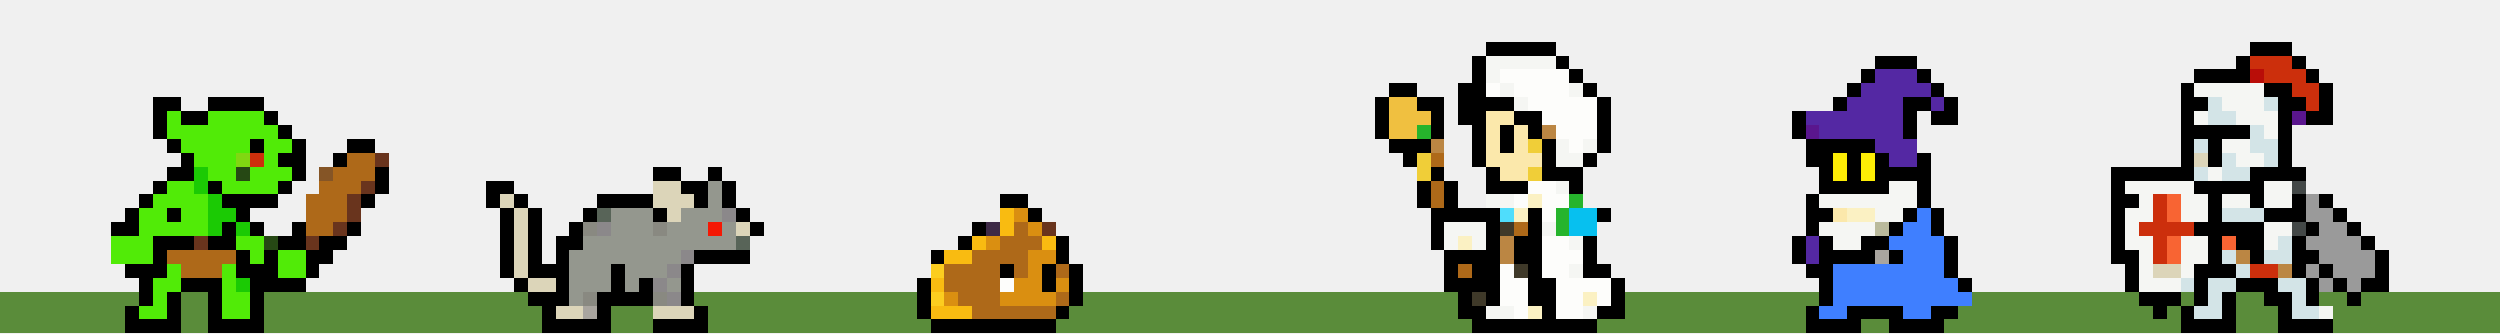
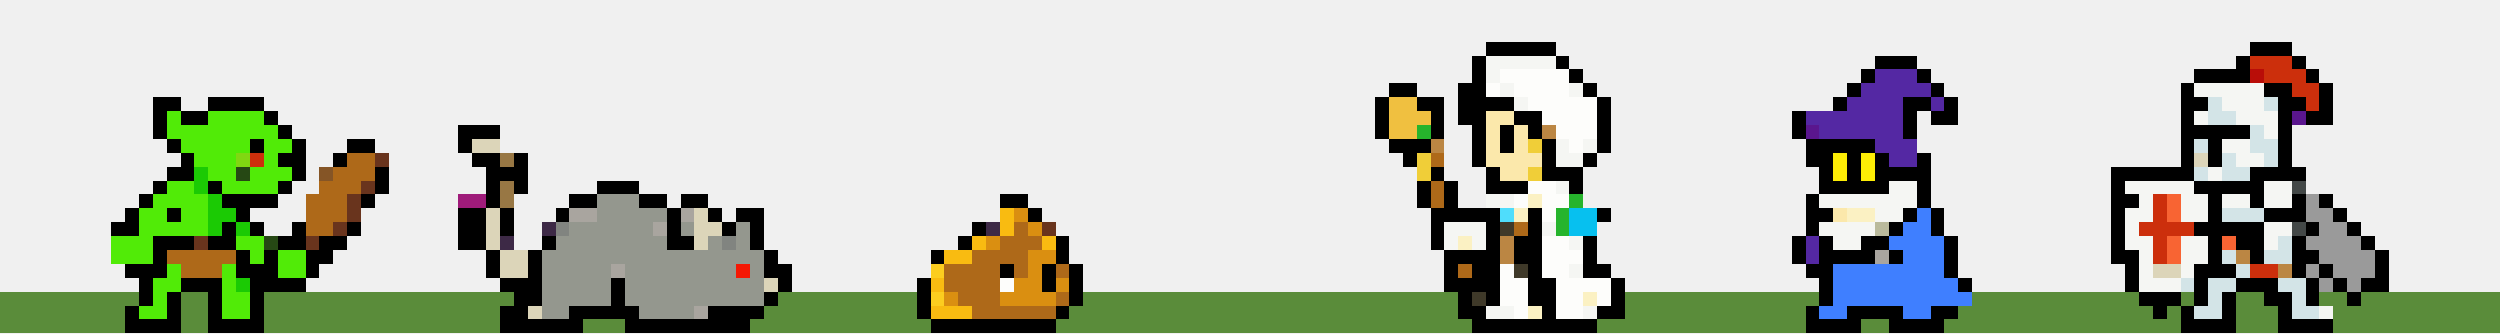
<svg xmlns="http://www.w3.org/2000/svg" viewBox="0 0 180 24" width="960" height="128" shape-rendering="crispEdges">
  <defs>
    <filter id="flash">
      <feFlood flood-color="#ffffff" />
      <feComposite operator="in" in2="SourceAlpha" />
    </filter>
    <g id="a0">
      <path fill="#000000" d="M5 7h2v1h-2zM9 7h4v1h-4zM5 8h1v1h-1zM7 8h2v1h-2zM13 8h1v1h-1zM5 9h1v1h-1zM14 9h1v1h-1zM6 10h1v1h-1zM12 10h1v1h-1zM15 10h1v1h-1zM19 10h2v1h-2zM7 11h1v1h-1zM14 11h2v1h-2zM18 11h1v1h-1zM6 12h2v1h-2zM15 12h1v1h-1zM21 12h1v1h-1zM5 13h1v1h-1zM9 13h1v1h-1zM14 13h1v1h-1zM21 13h1v1h-1zM4 14h1v1h-1zM10 14h4v1h-4zM20 14h1v1h-1zM3 15h1v1h-1zM6 15h1v1h-1zM11 15h1v1h-1zM2 16h2v1h-2zM10 16h1v1h-1zM12 16h1v1h-1zM15 16h1v1h-1zM19 16h1v1h-1zM5 17h3v1h-3zM9 17h2v1h-2zM14 17h2v1h-2zM17 17h2v1h-2zM5 18h1v1h-1zM11 18h1v1h-1zM13 18h1v1h-1zM16 18h2v1h-2zM3 19h3v1h-3zM11 19h3v1h-3zM16 19h1v1h-1zM4 20h1v1h-1zM7 20h3v1h-3zM12 20h4v1h-4zM4 21h1v1h-1zM6 21h1v1h-1zM9 21h1v1h-1zM12 21h1v1h-1zM3 22h1v1h-1zM6 22h1v1h-1zM9 22h1v1h-1zM12 22h1v1h-1zM3 23h4v1h-4zM9 23h4v1h-4z" />
      <path fill="#1bca04" d="M8 12h1v1h-1zM8 13h1v1h-1zM9 14h1v1h-1zM9 15h2v1h-2zM9 16h1v1h-1zM11 16h1v1h-1zM11 20h1v1h-1z" />
      <path fill="#264814" d="M11 12h1v1h-1zM13 17h1v1h-1z" />
      <path fill="#51eb07" d="M6 8h1v1h-1zM9 8h4v1h-4zM6 9h8v1h-8zM7 10h5v1h-5zM13 10h2v1h-2zM8 11h3v1h-3zM13 11h1v1h-1zM9 12h2v1h-2zM12 12h3v1h-3zM6 13h2v1h-2zM10 13h4v1h-4zM5 14h4v1h-4zM4 15h2v1h-2zM7 15h2v1h-2zM4 16h5v1h-5zM2 17h3v1h-3zM11 17h2v1h-2zM2 18h3v1h-3zM12 18h1v1h-1zM14 18h2v1h-2zM6 19h1v1h-1zM10 19h1v1h-1zM14 19h2v1h-2zM5 20h2v1h-2zM10 20h1v1h-1zM5 21h1v1h-1zM10 21h2v1h-2zM4 22h2v1h-2zM10 22h2v1h-2z" />
      <path fill="#69341d" d="M21 11h1v1h-1zM20 13h1v1h-1zM19 14h1v1h-1zM19 15h1v1h-1zM18 16h1v1h-1zM8 17h1v1h-1zM16 17h1v1h-1z" />
      <path fill="#81d712" d="M11 11h1v1h-1z" />
      <path fill="#855526" d="M17 12h1v1h-1z" />
      <path fill="#ae6919" d="M19 11h2v1h-2zM18 12h3v1h-3zM17 13h3v1h-3zM16 14h3v1h-3zM16 15h3v1h-3zM16 16h2v1h-2zM6 18h5v1h-5zM7 19h3v1h-3z" />
      <path fill="#cc2f0c" d="M12 11h1v1h-1z" />
    </g>
    <g id="a1">
-       <path fill="#000000" d="M14 12h2v1h-2zM18 12h1v1h-1zM2 13h2v1h-2zM16 13h2v1h-2zM19 13h1v1h-1zM2 14h1v1h-1zM4 14h1v1h-1zM10 14h4v1h-4zM17 14h1v1h-1zM19 14h1v1h-1zM3 15h1v1h-1zM5 15h1v1h-1zM9 15h1v1h-1zM14 15h1v1h-1zM20 15h1v1h-1zM3 16h1v1h-1zM5 16h1v1h-1zM8 16h1v1h-1zM21 16h1v1h-1zM3 17h1v1h-1zM5 17h1v1h-1zM7 17h2v1h-2zM3 18h1v1h-1zM5 18h1v1h-1zM7 18h1v1h-1zM17 18h4v1h-4zM3 19h1v1h-1zM5 19h3v1h-3zM11 19h1v1h-1zM16 19h1v1h-1zM4 20h1v1h-1zM7 20h1v1h-1zM11 20h1v1h-1zM13 20h1v1h-1zM16 20h1v1h-1zM5 21h3v1h-3zM10 21h4v1h-4zM16 21h1v1h-1zM6 22h1v1h-1zM10 22h1v1h-1zM17 22h1v1h-1zM6 23h5v1h-5zM14 23h4v1h-4z" />
-       <path fill="#586458" d="M10 15h1v1h-1zM20 17h1v1h-1z" />
-       <path fill="#898981" d="M9 16h1v1h-1zM14 16h1v1h-1zM9 21h1v1h-1zM14 21h1v1h-1z" />
-       <path fill="#8b888a" d="M19 15h1v1h-1zM10 16h1v1h-1zM16 18h1v1h-1zM15 19h1v1h-1zM14 20h1v1h-1zM15 21h1v1h-1z" />
-       <path fill="#94978e" d="M18 13h1v1h-1zM18 14h1v1h-1zM11 15h3v1h-3zM16 15h3v1h-3zM11 16h3v1h-3zM15 16h3v1h-3zM19 16h1v1h-1zM9 17h11v1h-11zM8 18h8v1h-8zM8 19h3v1h-3zM12 19h3v1h-3zM8 20h3v1h-3zM12 20h1v1h-1zM15 20h1v1h-1zM8 21h1v1h-1z" />
-       <path fill="#a9a59f" d="M9 22h1v1h-1z" />
-       <path fill="#dcd5b9" d="M14 13h2v1h-2zM3 14h1v1h-1zM14 14h3v1h-3zM4 15h1v1h-1zM15 15h1v1h-1zM4 16h1v1h-1zM20 16h1v1h-1zM4 17h1v1h-1zM4 18h1v1h-1zM4 19h1v1h-1zM5 20h2v1h-2zM7 22h2v1h-2zM14 22h3v1h-3z" />
-       <path fill="#f51804" d="M18 16h1v1h-1z" />
+       <path fill="#000000" d="M0 9h3v1h-3zM0 10h1v1h-1zM1 11h2v1h-2zM4 11h1v1h-1zM2 12h3v1h-3zM2 13h1v1h-1zM4 13h1v1h-1zM10 13h3v1h-3zM2 14h1v1h-1zM8 14h2v1h-2zM13 14h2v1h-2zM16 14h2v1h-2zM0 15h2v1h-2zM3 15h1v1h-1zM7 15h1v1h-1zM15 15h1v1h-1zM18 15h1v1h-1zM20 15h2v1h-2zM0 16h2v1h-2zM3 16h1v1h-1zM15 16h1v1h-1zM19 16h1v1h-1zM21 16h1v1h-1zM0 17h2v1h-2zM6 17h1v1h-1zM15 17h2v1h-2zM21 17h1v1h-1zM2 18h1v1h-1zM5 18h1v1h-1zM22 18h1v1h-1zM2 19h1v1h-1zM5 19h1v1h-1zM22 19h2v1h-2zM3 20h3v1h-3zM11 20h1v1h-1zM23 20h1v1h-1zM4 21h2v1h-2zM11 21h1v1h-1zM22 21h1v1h-1zM3 22h2v1h-2zM8 22h5v1h-5zM18 22h4v1h-4zM3 23h6v1h-6zM12 23h9v1h-9z" />
+       <path fill="#3d2946" d="M6 16h1v1h-1zM3 17h1v1h-1z" />
+       <path fill="#818480" d="M7 16h1v1h-1zM19 17h1v1h-1z" />
+       <path fill="#94978e" d="M10 14h3v1h-3zM10 15h5v1h-5zM8 16h6v1h-6zM16 16h1v1h-1zM20 16h1v1h-1zM7 17h8v1h-8zM18 17h1v1h-1zM20 17h1v1h-1zM6 18h16v1h-16zM6 19h5v1h-5zM12 19h8v1h-8zM21 19h1v1h-1zM6 20h5v1h-5zM12 20h10v1h-10zM6 21h5v1h-5zM12 21h10v1h-10zM6 22h2v1h-2zM13 22h4v1h-4z" />
+       <path fill="#987744" d="M3 11h1v1h-1zM3 13h1v1h-1zM3 14h1v1h-1z" />
+       <path fill="#9f1b7a" d="M0 14h2v1h-2z" />
+       <path fill="#a9a59f" d="M8 15h2v1h-2zM16 15h1v1h-1zM14 16h1v1h-1zM11 19h1v1h-1zM17 22h1v1h-1z" />
+       <path fill="#dcd5b9" d="M1 10h2v1h-2zM2 15h1v1h-1zM17 15h1v1h-1zM2 16h1v1h-1zM17 16h2v1h-2zM2 17h1v1h-1zM17 17h1v1h-1zM3 18h2v1h-2zM3 19h2v1h-2zM22 20h1v1h-1zM5 22h1v1h-1z" />
+       <path fill="#f51804" d="M20 19h1v1h-1z" />
    </g>
    <g id="a2">
      <path fill="#000000" d="M12 14h2v1h-2zM14 15h1v1h-1zM10 16h1v1h-1zM9 17h1v1h-1zM16 17h1v1h-1zM7 18h1v1h-1zM16 18h1v1h-1zM12 19h1v1h-1zM15 19h1v1h-1zM17 19h1v1h-1zM6 20h1v1h-1zM15 20h1v1h-1zM17 20h1v1h-1zM6 21h1v1h-1zM17 21h1v1h-1zM6 22h1v1h-1zM16 22h1v1h-1zM7 23h9v1h-9z" />
      <path fill="#3d2946" d="M11 16h1v1h-1z" />
      <path fill="#69341d" d="M15 16h1v1h-1z" />
      <path fill="#ae6919" d="M13 16h1v1h-1zM12 17h3v1h-3zM10 18h4v1h-4zM8 19h4v1h-4zM13 19h1v1h-1zM16 19h1v1h-1zM8 20h4v1h-4zM9 21h3v1h-3zM16 21h1v1h-1zM10 22h6v1h-6z" />
      <path fill="#da8f11" d="M13 15h1v1h-1zM14 16h1v1h-1zM11 17h1v1h-1zM14 18h2v1h-2zM14 19h1v1h-1zM13 20h2v1h-2zM16 20h1v1h-1zM8 21h1v1h-1zM12 21h4v1h-4z" />
      <path fill="#f9bb11" d="M12 15h1v1h-1zM12 16h1v1h-1zM10 17h1v1h-1zM15 17h1v1h-1zM8 18h2v1h-2zM7 20h1v1h-1zM7 22h3v1h-3z" />
      <path fill="#fccd1f" d="M7 19h1v1h-1zM7 21h1v1h-1z" />
      <path fill="#fdfdfb" d="M12 20h1v1h-1z" />
    </g>
    <g id="a3">
      <path fill="#000000" d="M9 3h3v1h-3zM8 4h1v1h-1zM12 4h1v1h-1zM7 5h1v1h-1zM12 5h4v1h-4zM6 6h1v1h-1zM9 6h2v1h-2zM16 6h1v1h-1zM6 7h1v1h-1zM8 7h2v1h-2zM15 7h2v1h-2zM6 8h2v1h-2zM9 8h1v1h-1zM16 8h1v1h-1zM9 9h1v1h-1zM12 9h5v1h-5zM9 10h1v1h-1zM14 10h1v1h-1zM16 10h1v1h-1zM9 11h1v1h-1zM14 11h1v1h-1zM16 11h1v1h-1zM8 12h4v1h-4zM16 12h6v1h-6zM11 13h5v1h-5zM21 13h1v1h-1zM6 14h1v1h-1zM8 14h1v1h-1zM11 14h1v1h-1zM14 14h1v1h-1zM20 14h2v1h-2zM5 15h1v1h-1zM8 15h3v1h-3zM14 15h1v1h-1zM21 15h1v1h-1zM4 16h1v1h-1zM7 16h1v1h-1zM11 16h5v1h-5zM21 16h1v1h-1zM3 17h1v1h-1zM8 17h1v1h-1zM11 17h2v1h-2zM14 17h1v1h-1zM21 17h1v1h-1zM2 18h1v1h-1zM7 18h2v1h-2zM11 18h1v1h-1zM14 18h1v1h-1zM20 18h2v1h-2zM2 19h1v1h-1zM6 19h1v1h-1zM8 19h1v1h-1zM13 19h3v1h-3zM20 19h1v1h-1zM2 20h2v1h-2zM5 20h1v1h-1zM7 20h1v1h-1zM10 20h3v1h-3zM15 20h1v1h-1zM20 20h1v1h-1zM4 21h1v1h-1zM7 21h1v1h-1zM9 21h2v1h-2zM13 21h1v1h-1zM15 21h1v1h-1zM17 21h3v1h-3zM9 22h1v1h-1zM13 22h1v1h-1zM16 22h1v1h-1zM18 22h1v1h-1zM6 23h4v1h-4zM13 23h4v1h-4z" />
      <path fill="#434847" d="M8 13h1v1h-1zM8 16h1v1h-1z" />
      <path fill="#5a168e" d="M8 8h1v1h-1z" />
      <path fill="#b90d08" d="M11 5h1v1h-1z" />
      <path fill="#bb8643" d="M12 18h1v1h-1zM9 19h1v1h-1z" />
      <path fill="#cc2f0c" d="M9 4h3v1h-3zM8 5h3v1h-3zM7 6h2v1h-2zM7 7h1v1h-1zM18 14h1v1h-1zM18 15h1v1h-1zM16 16h4v1h-4zM18 17h1v1h-1zM18 18h1v1h-1zM10 19h2v1h-2z" />
      <path fill="#d3e4e7" d="M10 7h1v1h-1zM14 7h1v1h-1zM13 8h2v1h-2zM11 9h1v1h-1zM10 10h2v1h-2zM15 10h1v1h-1zM10 11h1v1h-1zM13 11h1v1h-1zM12 12h2v1h-2zM15 12h1v1h-1zM11 15h3v1h-3zM9 17h1v1h-1zM9 18h2v1h-2zM13 18h1v1h-1zM12 19h1v1h-1zM8 20h2v1h-2zM13 20h2v1h-2zM16 20h1v1h-1zM8 21h1v1h-1zM14 21h1v1h-1zM7 22h2v1h-2zM14 22h2v1h-2z" />
      <path fill="#dcd5b9" d="M15 11h1v1h-1zM17 19h2v1h-2z" />
      <path fill="currentColor" d="M7 14h1v1h-1zM6 15h2v1h-2zM5 16h2v1h-2zM4 17h4v1h-4zM3 18h4v1h-4zM3 19h3v1h-3zM7 19h1v1h-1zM4 20h1v1h-1zM6 20h1v1h-1z" />
      <path fill="#f5f6f3" d="M11 6h5v1h-5zM11 7h3v1h-3zM10 8h3v1h-3zM15 8h1v1h-1zM10 9h1v1h-1zM12 10h2v1h-2zM11 11h2v1h-2zM14 12h1v1h-1zM9 13h2v1h-2zM16 13h5v1h-5zM9 14h2v1h-2zM12 14h2v1h-2zM15 14h2v1h-2zM19 14h1v1h-1zM15 15h2v1h-2zM19 15h2v1h-2zM9 16h2v1h-2zM20 16h1v1h-1zM10 17h1v1h-1zM15 17h2v1h-2zM19 17h2v1h-2zM15 18h2v1h-2zM19 18h1v1h-1zM16 19h1v1h-1zM19 19h1v1h-1zM17 20h3v1h-3zM6 22h1v1h-1z" />
      <path fill="#f86433" d="M17 14h1v1h-1zM17 15h1v1h-1zM13 17h1v1h-1zM17 17h1v1h-1zM17 18h1v1h-1z" />
    </g>
    <g id="a4">
      <path fill="#000000" d="M9 4h3v1h-3zM8 5h1v1h-1zM12 5h1v1h-1zM7 6h1v1h-1zM13 6h1v1h-1zM6 7h1v1h-1zM8 7h2v1h-2zM14 7h1v1h-1zM6 8h2v1h-2zM9 8h1v1h-1zM17 8h1v1h-1zM9 9h1v1h-1zM17 9h1v1h-1zM12 10h5v1h-5zM8 11h1v1h-1zM11 11h1v1h-1zM13 11h1v1h-1zM15 11h2v1h-2zM8 12h4v1h-4zM13 12h1v1h-1zM15 12h1v1h-1zM8 13h1v1h-1zM11 13h5v1h-5zM8 14h1v1h-1zM16 14h1v1h-1zM7 15h1v1h-1zM9 15h1v1h-1zM15 15h2v1h-2zM7 16h1v1h-1zM10 16h1v1h-1zM16 16h1v1h-1zM6 17h1v1h-1zM11 17h2v1h-2zM15 17h1v1h-1zM17 17h1v1h-1zM6 18h1v1h-1zM10 18h1v1h-1zM12 18h4v1h-4zM17 18h1v1h-1zM6 19h1v1h-1zM15 19h2v1h-2zM5 20h1v1h-1zM15 20h1v1h-1zM15 21h1v1h-1zM6 22h2v1h-2zM10 22h4v1h-4zM16 22h1v1h-1zM7 23h4v1h-4zM13 23h4v1h-4z" />
      <path fill="#5428a3" d="M9 5h3v1h-3zM8 6h5v1h-5zM7 7h1v1h-1zM10 7h4v1h-4zM10 8h7v1h-7zM10 9h6v1h-6zM9 10h3v1h-3zM9 11h2v1h-2zM16 17h1v1h-1zM16 18h1v1h-1z" />
      <path fill="#5a168e" d="M16 9h1v1h-1z" />
      <path fill="currentColor" d="M8 15h1v1h-1zM8 16h2v1h-2zM7 17h4v1h-4zM7 18h3v1h-3zM7 19h8v1h-8zM6 20h9v1h-9zM5 21h10v1h-10zM8 22h2v1h-2zM14 22h2v1h-2z" />
      <path fill="#a9a59f" d="M11 18h1v1h-1z" />
      <path fill="#baba9c" d="M11 16h1v1h-1z" />
      <path fill="#f5f6f3" d="M9 13h2v1h-2zM9 14h7v1h-7zM10 15h2v1h-2zM12 16h4v1h-4zM13 17h2v1h-2z" />
      <path fill="#fbe8ab" d="M14 15h1v1h-1z" />
      <path fill="#fbf1c3" d="M12 15h2v1h-2z" />
      <path fill="#fded05" d="M12 11h1v1h-1zM14 11h1v1h-1zM12 12h1v1h-1zM14 12h1v1h-1z" />
    </g>
    <g id="a5">
      <path fill="#000000" d="M8 3h5v1h-5zM7 4h1v1h-1zM13 4h1v1h-1zM6 5h1v1h-1zM13 5h1v1h-1zM5 6h1v1h-1zM13 6h2v1h-2zM18 6h2v1h-2zM4 7h1v1h-1zM11 7h4v1h-4zM16 7h2v1h-2zM20 7h1v1h-1zM4 8h1v1h-1zM9 8h2v1h-2zM13 8h2v1h-2zM16 8h1v1h-1zM20 8h1v1h-1zM4 9h1v1h-1zM9 9h1v1h-1zM11 9h1v1h-1zM13 9h1v1h-1zM16 9h1v1h-1zM20 9h1v1h-1zM4 10h1v1h-1zM8 10h1v1h-1zM11 10h1v1h-1zM13 10h1v1h-1zM17 10h3v1h-3zM5 11h1v1h-1zM8 11h1v1h-1zM13 11h1v1h-1zM18 11h1v1h-1zM6 12h3v1h-3zM12 12h1v1h-1zM16 12h1v1h-1zM6 13h1v1h-1zM10 13h3v1h-3zM15 13h1v1h-1zM17 13h1v1h-1zM15 14h1v1h-1zM17 14h1v1h-1zM4 15h1v1h-1zM9 15h1v1h-1zM12 15h5v1h-5zM9 16h1v1h-1zM12 16h1v1h-1zM16 16h1v1h-1zM5 17h1v1h-1zM9 17h2v1h-2zM12 17h1v1h-1zM16 17h1v1h-1zM5 18h1v1h-1zM9 18h2v1h-2zM12 18h4v1h-4zM4 19h2v1h-2zM9 19h1v1h-1zM12 19h2v1h-2zM15 19h1v1h-1zM3 20h1v1h-1zM8 20h2v1h-2zM12 20h4v1h-4zM3 21h1v1h-1zM8 21h2v1h-2zM12 21h1v1h-1zM14 21h1v1h-1zM3 22h2v1h-2zM8 22h1v1h-1zM13 22h2v1h-2zM5 23h9v1h-9z" />
      <path fill="#07c0ef" d="M5 15h2v1h-2zM5 16h2v1h-2z" />
      <path fill="currentColor" d="M18 7h2v1h-2zM17 8h3v1h-3zM18 9h2v1h-2z" />
      <path fill="#26b42c" d="M17 9h1v1h-1zM6 14h1v1h-1zM7 15h1v1h-1zM7 16h1v1h-1z" />
      <path fill="#3f3929" d="M11 16h1v1h-1zM10 19h1v1h-1zM13 21h1v1h-1z" />
      <path fill="#4fddfc" d="M11 15h1v1h-1z" />
      <path fill="#ae6919" d="M16 11h1v1h-1zM16 13h1v1h-1zM16 14h1v1h-1zM10 16h1v1h-1zM14 19h1v1h-1z" />
      <path fill="#bb8643" d="M8 9h1v1h-1zM16 10h1v1h-1zM11 17h1v1h-1zM11 18h1v1h-1z" />
      <path fill="#f0ce38" d="M9 10h1v1h-1zM17 11h1v1h-1zM9 12h1v1h-1zM17 12h1v1h-1z" />
      <path fill="#f5f6f3" d="M8 4h5v1h-5zM12 5h1v1h-1zM6 6h1v1h-1zM11 6h1v1h-1zM10 7h1v1h-1zM5 10h1v1h-1zM7 10h1v1h-1zM6 11h2v1h-2zM7 13h1v1h-1zM11 14h2v1h-2zM8 16h1v1h-1zM13 16h3v1h-3zM6 17h1v1h-1zM13 17h1v1h-1zM15 17h1v1h-1zM6 19h1v1h-1zM5 22h1v1h-1zM11 22h2v1h-2z" />
      <path fill="#fbe8ab" d="M11 8h2v1h-2zM10 9h1v1h-1zM12 9h1v1h-1zM10 10h1v1h-1zM12 10h1v1h-1zM9 11h4v1h-4zM10 12h2v1h-2z" />
      <path fill="#fbf1c3" d="M9 14h1v1h-1zM10 15h1v1h-1zM14 17h1v1h-1zM5 21h1v1h-1zM9 22h1v1h-1z" />
      <path fill="#fdfdfb" d="M7 5h5v1h-5zM7 6h4v1h-4zM12 6h1v1h-1zM5 7h5v1h-5zM5 8h4v1h-4zM5 9h3v1h-3zM6 10h1v1h-1zM8 13h2v1h-2zM7 14h2v1h-2zM10 14h1v1h-1zM8 15h1v1h-1zM7 17h2v1h-2zM6 18h3v1h-3zM7 19h2v1h-2zM11 19h1v1h-1zM4 20h4v1h-4zM10 20h2v1h-2zM4 21h1v1h-1zM6 21h2v1h-2zM10 21h2v1h-2zM6 22h2v1h-2zM10 22h1v1h-1z" />
    </g>
    <g id="a6">
      <path fill="#000000" d="M17 7h3v1h-3zM19 8h1v1h-1zM19 9h1v1h-1zM13 10h1v1h-1zM19 10h1v1h-1zM18 11h1v1h-1zM17 12h1v1h-1zM11 13h1v1h-1zM16 13h1v1h-1zM15 14h1v1h-1zM6 15h3v1h-3zM14 15h1v1h-1zM6 16h1v1h-1zM8 16h1v1h-1zM13 16h1v1h-1zM6 17h2v1h-2zM9 17h1v1h-1zM12 17h1v1h-1zM7 18h1v1h-1zM10 18h2v1h-2zM6 19h1v1h-1zM8 19h1v1h-1zM12 19h1v1h-1zM4 20h3v1h-3zM9 20h1v1h-1zM12 20h1v1h-1zM4 21h1v1h-1zM7 21h2v1h-2zM10 21h3v1h-3zM4 22h1v1h-1zM7 22h1v1h-1zM5 23h2v1h-2z" />
      <path fill="#3f3929" d="M8 20h1v1h-1z" />
      <path fill="#69341d" d="M8 18h1v1h-1z" />
      <path fill="#ae6919" d="M7 19h1v1h-1zM7 20h1v1h-1z" />
      <path fill="#d3e4e7" d="M16 8h1v1h-1zM14 13h1v1h-1zM12 16h1v1h-1z" />
      <path fill="#d8d7cb" d="M17 9h2v1h-2zM16 10h3v1h-3zM15 11h3v1h-3zM14 12h3v1h-3zM13 13h1v1h-1zM12 14h3v1h-3zM11 15h3v1h-3zM10 16h2v1h-2zM10 17h2v1h-2z" />
      <path fill="#da8f11" d="M11 19h1v1h-1z" />
      <path fill="#f3cc11" d="M7 16h1v1h-1zM8 17h1v1h-1zM9 18h1v1h-1zM10 20h1v1h-1z" />
      <path fill="#f5f6f3" d="M18 8h1v1h-1zM15 13h1v1h-1zM5 21h1v1h-1z" />
      <path fill="#f9bb11" d="M9 19h2v1h-2zM11 20h1v1h-1zM6 21h1v1h-1zM5 22h2v1h-2z" />
      <path fill="#fdfdfb" d="M17 8h1v1h-1zM15 9h2v1h-2zM14 10h2v1h-2zM13 11h2v1h-2zM12 12h2v1h-2zM12 13h1v1h-1zM10 14h2v1h-2zM9 15h2v1h-2zM9 16h1v1h-1z" />
    </g>
  </defs>
  <rect x="0" y="21" width="180" height="3" fill="#5a8c3a" />
  <g transform="translate(6 0)">
    <animate attributeName="opacity" values="1;0" begin="-0.3s" dur="0.42s" fill="freeze" />
    <animateTransform attributeName="transform" type="translate" additive="sum" values="0 0;0 -2" calcMode="discrete" begin="0s" dur="1s" repeatCount="indefinite" />
    <use href="#a0" />
  </g>
  <g transform="translate(33 0)">
    <animateTransform attributeName="transform" type="translate" additive="sum" values="0 0;6 0;0 0" begin="-0.08s" dur="0.24s" />
    <animateTransform attributeName="transform" type="translate" additive="sum" values="0 0;0 -2" calcMode="discrete" begin="0s" dur="1s" repeatCount="indefinite" />
    <use href="#a1" />
  </g>
  <g transform="translate(60 0)">
    <animateTransform attributeName="transform" type="translate" additive="sum" values="0 0;0 -2" calcMode="discrete" begin="0s" dur="1s" repeatCount="indefinite" />
    <use href="#a2" />
  </g>
  <g transform="translate(150 0)">
    <animateTransform attributeName="transform" type="translate" additive="sum" values="0 0;0 -2" calcMode="discrete" begin="0s" dur="1s" repeatCount="indefinite" />
    <use href="#a3" transform="translate(24 0) scale(-1 1)" color="#9a9a9a" />
  </g>
  <g transform="translate(123 0)">
    <animateTransform attributeName="transform" type="translate" additive="sum" values="0 0;0 -2" calcMode="discrete" begin="0s" dur="1s" repeatCount="indefinite" />
    <use href="#a4" transform="translate(24 0) scale(-1 1)" color="#3f7fff" />
    <use href="#a4" transform="translate(24 0) scale(-1 1)" filter="url(#flash)" opacity="0">
      <animate attributeName="opacity" values="1;0" begin="0.04s" dur="0.16s" />
    </use>
  </g>
  <g transform="translate(96 0)">
    <animateTransform attributeName="transform" type="translate" additive="sum" values="0 0;0 -2" calcMode="discrete" begin="0s" dur="1s" repeatCount="indefinite" />
    <use href="#a5" transform="translate(24 0) scale(-1 1)" color="#f0c040" />
  </g>
  <text x="11" y="13" fill="#ffffff" font-family="monospace" font-size="12" font-weight="bold" opacity="0">
    <animate attributeName="opacity" values="1;1" begin="-0.46s" dur="0.7s" />
    <animateTransform attributeName="transform" type="translate" values="0 0;0 -3" begin="-0.46s" dur="0.7s" />42</text>
  <use href="#a6" transform="translate(6 0)" opacity="0">
    <animate attributeName="opacity" values="1;1;0" keyTimes="0;0.667;1" begin="-0.3s" dur="0.6s" />
    <animateTransform attributeName="transform" type="translate" additive="sum" values="0 0;0 0" begin="-0.3s" dur="0.6s" />
  </use>
  <text x="132" y="13" fill="#ff5050" font-family="monospace" font-size="12" font-weight="bold" opacity="0">
    <animate attributeName="opacity" values="1;1" begin="0.04s" dur="0.7s" />
    <animateTransform attributeName="transform" type="translate" values="0 0;0 -3" begin="0.04s" dur="0.7s" />7</text>
</svg>
